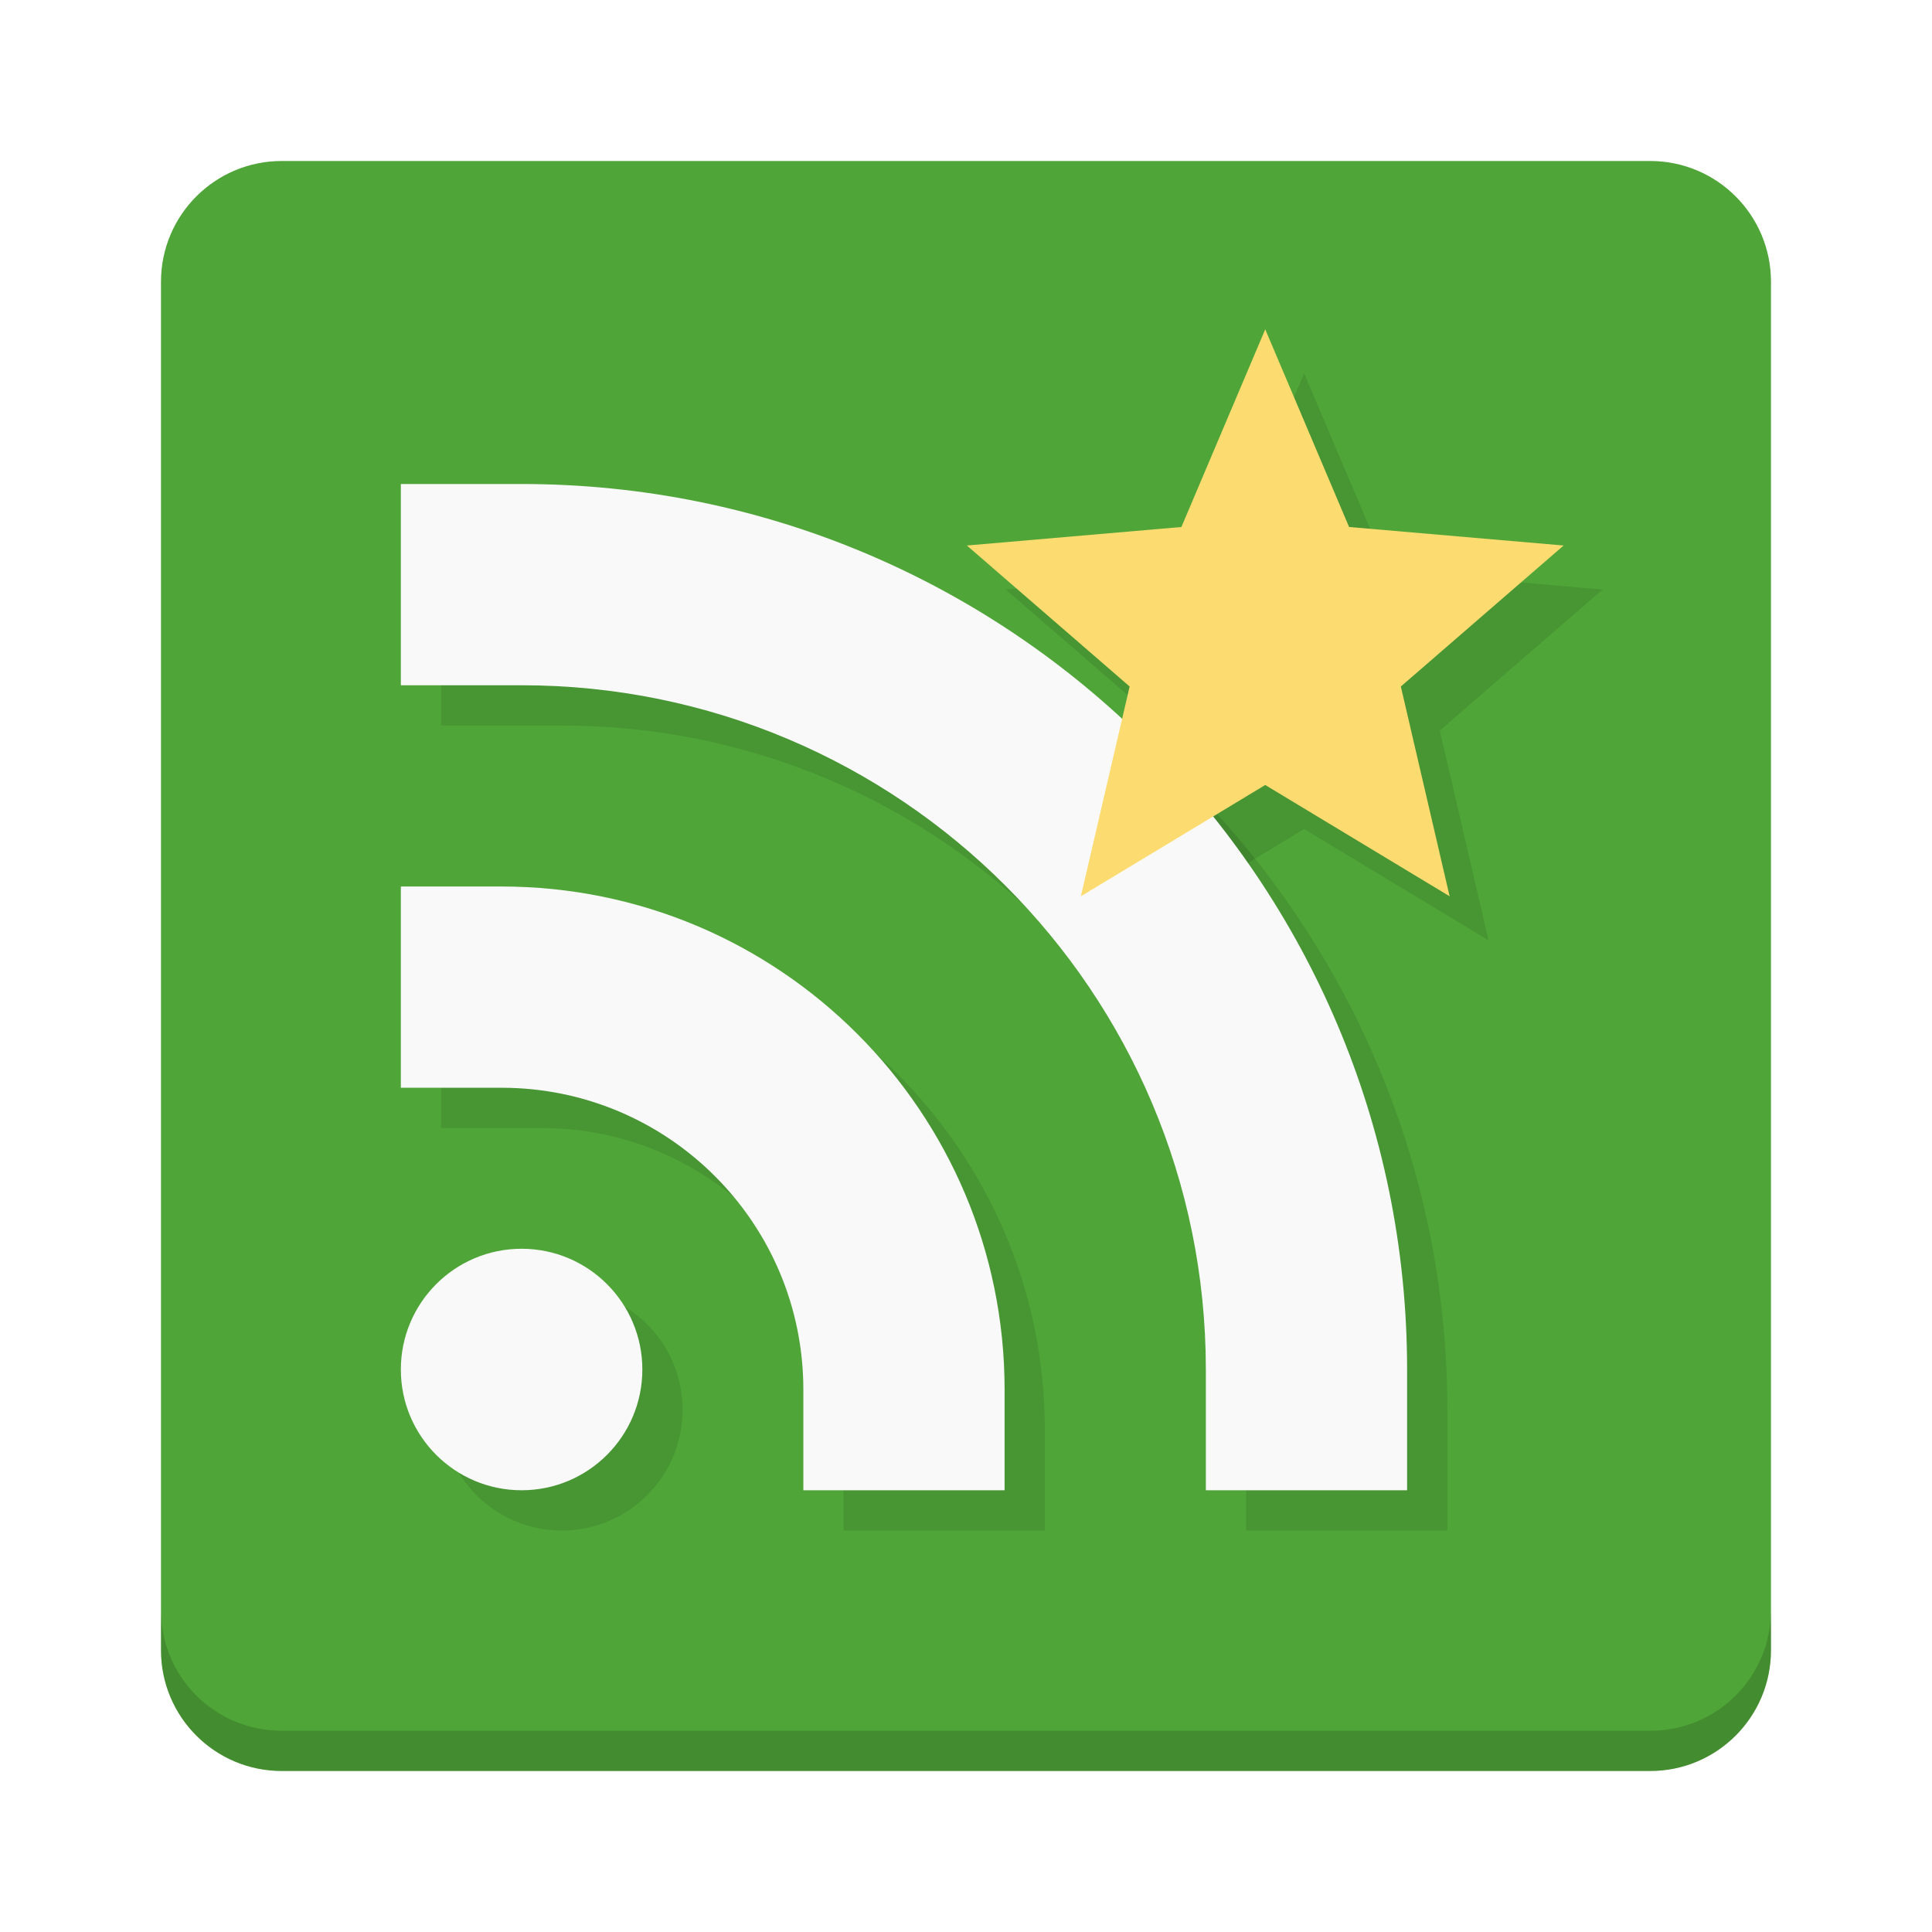
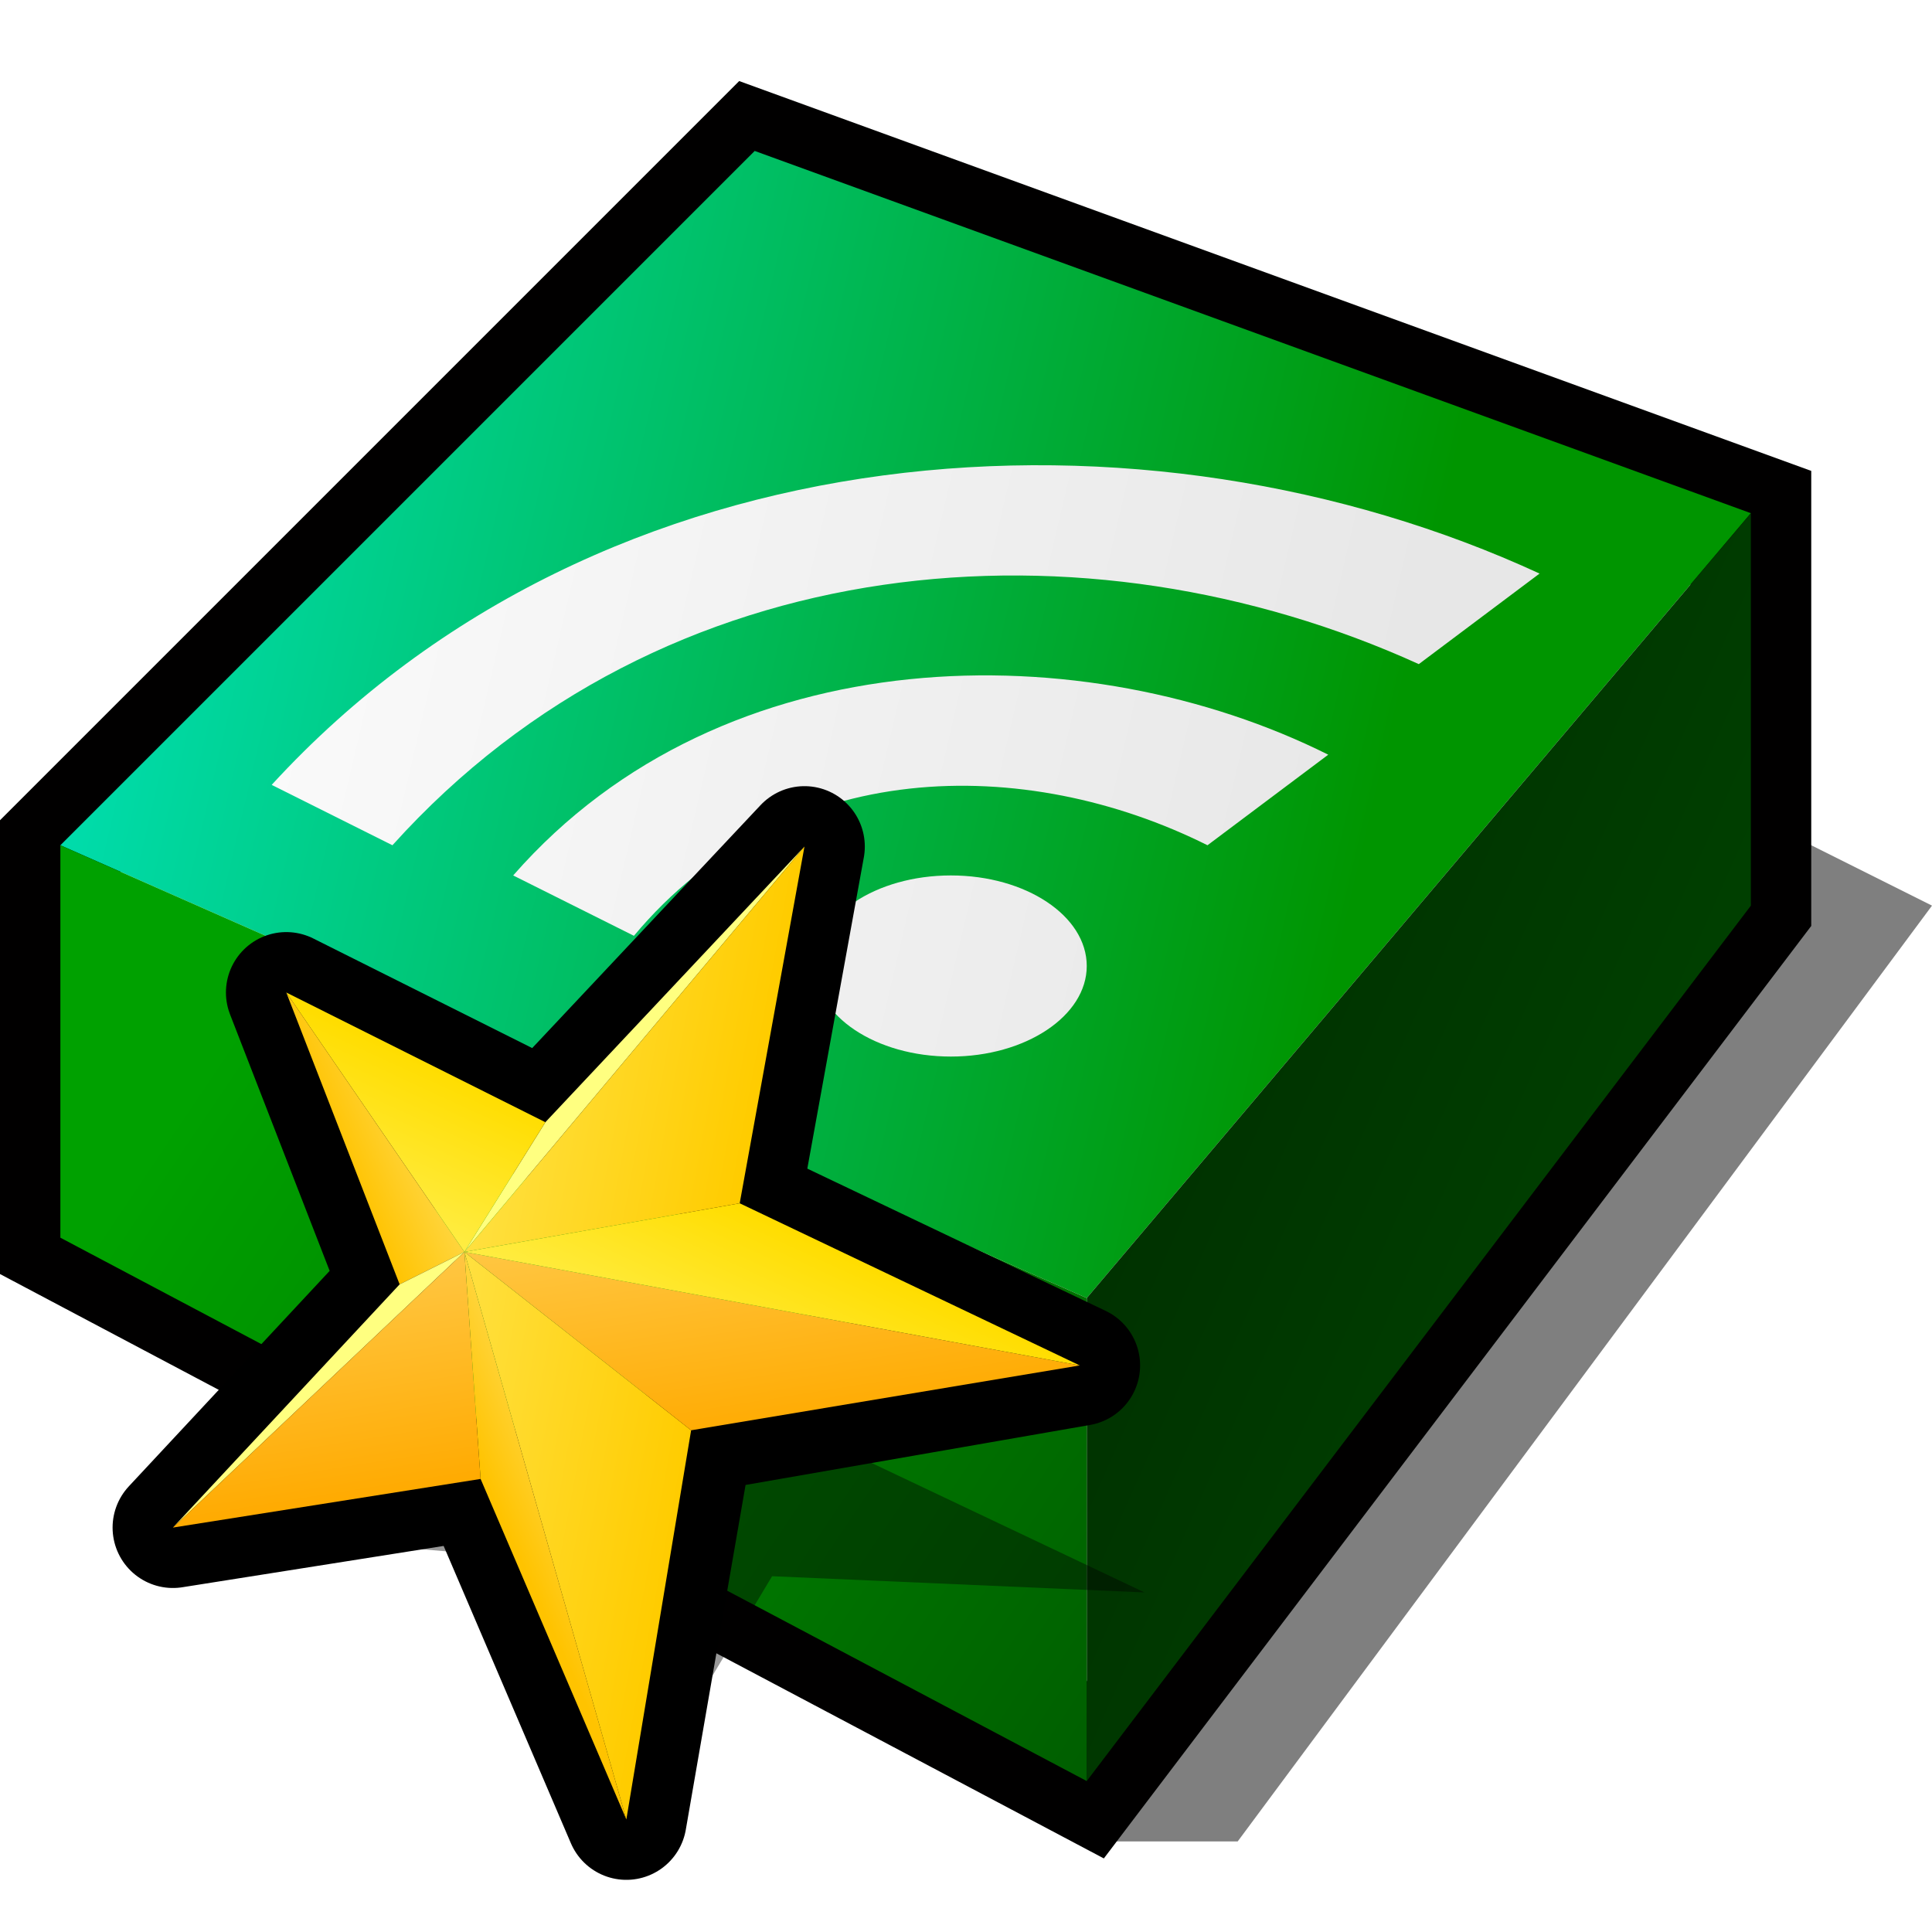
- <svg xmlns="http://www.w3.org/2000/svg" width="48" height="48" id="svg5453" version="1.1">
-   <defs id="defs5455">
-     <linearGradient id="1" x1="24.14" y1="40.683" x2="23.86" y2="6.31" gradientUnits="userSpaceOnUse" gradientTransform="matrix(0.7723546,0,0,0.7647229,390.0356,505.445)">
-       <stop stop-color="#c52828" id="stop12" />
-       <stop stop-color="#ff5454" offset="1" id="stop14" />
+ <svg xmlns="http://www.w3.org/2000/svg" version="1.1" width="64" height="64" color-interpolation="linearRGB" id="svg9" xml:space="preserve">
+   <defs id="defs9" />
+   <g id="g9">
+     <path style="fill:#010101; fill-opacity:0.502" d="M36 61H41L64 30L58 27L59 31L36 61z" id="path1" />
+     <path style="fill:none; stroke:#010000; stroke-width:4" d="M2 28V41L36 59L58 30V17L25 5L2 28z" id="path2" />
+     <linearGradient id="gradient0" gradientUnits="userSpaceOnUse" x1="13.84" y1="-38.14" x2="58.34" y2="-27.7">
+       <stop offset="0" stop-color="#ffe2ba" id="stop2" style="stop-color:#00e2ba;stop-opacity:1;" />
+       <stop offset="1" stop-color="#ff9500" id="stop3" style="stop-color:#009500;stop-opacity:1;" />
    </linearGradient>
-     <linearGradient id="0" x1="27.456" y1="47.39" x2="26.442" y2="1.017" gradientUnits="userSpaceOnUse" gradientTransform="matrix(2.364293,0,0,2.364293,278.0589,438.0522)">
-       <stop stop-color="#e1e1e1" id="stop7" />
-       <stop stop-color="#f4f4ff" offset="1" id="stop9" />
+     <path style="fill:url(#gradient0)" d="M2 28L36 43L58 17L25 5L2 28z" id="path3" />
+     <linearGradient id="gradient1" gradientUnits="userSpaceOnUse" x1="44.72" y1="-7.9" x2="86.1" y2="10.51">
+       <stop offset="0" stop-color="#992600" id="stop4" style="stop-color:#002600;stop-opacity:1;" />
+       <stop offset="1" stop-color="#bf5000" id="stop5" style="stop-color:#005000;stop-opacity:1;" />
    </linearGradient>
-     <linearGradient id="linearGradient3764" x1="1" x2="47" gradientUnits="userSpaceOnUse" gradientTransform="matrix(0,-1,1,0,345.2833,546.5777)">
-       <stop style="stop-color:#5f9830;stop-opacity:1" id="stop7-3" />
-       <stop offset="1" style="stop-color:#68a635;stop-opacity:1" id="stop9-8" />
+     <path style="fill:url(#gradient1)" d="M36 43V59L58 30V17L36 43z" id="path5" />
+     <linearGradient id="gradient2" gradientUnits="userSpaceOnUse" x1="22.97" y1="92.59" x2="-14.6" y2="67.29">
+       <stop offset="0" stop-color="#bf5000" id="stop6" style="stop-color:#005000;stop-opacity:1;" />
+       <stop offset="1" stop-color="#f2a100" id="stop7" style="stop-color:#00a100;stop-opacity:1;" />
    </linearGradient>
-   </defs>
-   <g id="layer1" transform="translate(-384.5714,-499.798)">
-     <rect style="fill:#4fa538;fill-opacity:1" id="rect4210" width="40" height="40" x="388.571" y="503.798" ry="3" rx="3" />
-     <path style="opacity:0.15;fill:#000000;fill-opacity:1" d="m 388.571,539.798 0,1 c 0,1.662 1.338,3 3,3 l 34,0 c 1.662,0 3,-1.338 3,-3 l 0,-1 c 0,1.662 -1.338,3 -3,3 l -34,0 c -1.662,0 -3,-1.338 -3,-3 z" id="rect4502" />
-     <path d="m 395.53,512.823 0,5 3,0 a 17,17 0 0 1 17,17 l 0,3 5,0 0,-3 a 22,22 0 0 0 -22,-22 l -3,0 z m 0,10 0,5 2.5,0 c 4.142,0 7.5,3.358 7.5,7.5 l 0,2.5 5,0 0,-2.5 c 0,-6.904 -5.596,-12.5 -12.5,-12.5 l -2.5,0 m 3,9 a 3,3 0 0 0 -3,3 3,3 0 0 0 3,3 3,3 0 0 0 3,-3 3,3 0 0 0 -3,-3 z" style="opacity:0.1;fill:#000000;fill-opacity:1;stroke:none" id="path27" />
-     <path d="m 416.973,520.395 4.581,2.765 -1.212,-5.212 4.044,-3.503 -5.33,-0.46 -2.083,-4.911 -2.083,4.911 -5.33,0.46 4.044,3.503 -1.212,5.212 z" id="path4-6" style="opacity:0.1;fill:#000000;fill-opacity:1" />
-     <g transform="translate(382.5304,499.823)" id="g29">
-       <circle r="3" cy="34" cx="15" style="opacity:1;fill:#f9f9f9;fill-opacity:1;stroke:none" id="circle31" />
-       <path d="m 12,22 0,5 2.5,0 c 4.142,0 7.5,3.358 7.5,7.5 l 0,2.5 5,0 0,-2.5 C 27,27.596 21.404,22 14.5,22" style="opacity:1;fill:#f9f9f9;fill-opacity:1;stroke:none" id="path33" />
-       <path d="m 12,12 0,5 3,0 a 17,17 0 0 1 17,17 l 0,3 5,0 0,-3 A 22,22 0 0 0 15,12 l -3,0 z" style="opacity:1;fill:#f9f9f9;fill-opacity:1;stroke:none" id="path35" />
+     <path style="fill:url(#gradient2)" d="M2 28V41L36 59V43L2 28z" id="path7" />
+     <linearGradient id="gradient3" gradientUnits="userSpaceOnUse" x1="13.84" y1="-38.14" x2="58.34" y2="-27.7">
+       <stop offset="0" stop-color="#ffffff" id="stop8" />
+       <stop offset="1" stop-color="#e7e7e7" id="stop9" />
+     </linearGradient>
+     <path style="fill:url(#gradient3)" d="M21 31C26 25 34 25 40 28L44 25C36 21 24 21 17 29L21 31z            M13 28L9 26C20 14 38 13 51 19L47 22C36 17 22 18 13 28z            M31.5 29C29.01 29 27 30.34 27 32C27 33.65 29.01 35 31.5 35C33.98 35 36 33.65 36 32C36 30.34 33.98 29 31.5 29z" id="path9" />
+   </g>
+   <g style="color-interpolation:linearRGB;stroke-width:1.863" id="g10" transform="matrix(0.5364314,0,0,0.5371225,4.655441,26.96949)">
+     <g id="g18" style="stroke-width:1.863">
+       <path style="fill:#000000;fill-opacity:0.4;stroke-width:1.863" d="m 39,47 23,1 -19,-9 6,-11 -16,6 -15,-8 4,12 -20,6 23,2 5,16 z" id="path1-3" />
+       <path style="fill:none;stroke:#000000;stroke-width:7.452;stroke-linejoin:round" d="M 30,62 21,41 2,44 16,29 9,11 25,19 41,2 37,24 58,34 34.14,38.15 Z" id="path2-6" />
+       <path style="fill:#ffff80;stroke-width:1.863" d="M 20,27 25,19 41,2 Z" id="path3-7" />
+       <linearGradient id="gradient0-5" gradientUnits="userSpaceOnUse" x1="-15.79" y1="20.16" x2="-8.14" y2="3.49">
+         <stop offset="0" stop-color="#fffb80" id="stop3-3" />
+         <stop offset="1" stop-color="#ffdd00" id="stop4-5" />
+       </linearGradient>
+       <path style="fill:url(#gradient0-5);stroke-width:1.863" d="M 20,27 25,19 9,11 Z" id="path4" />
+       <linearGradient id="gradient1-6" gradientUnits="userSpaceOnUse" x1="31.74" y1="40.66" x2="22.86" y2="44.66">
+         <stop offset="0" stop-color="#ffe980" id="stop5-2" />
+         <stop offset="1" stop-color="#ffc300" id="stop6-9" />
+       </linearGradient>
+       <path style="fill:url(#gradient1-6);stroke-width:1.863" d="M 20,27 16,29 9,11 Z" id="path6" />
+       <path style="fill:#ffff80;stroke-width:1.863" d="M 20,27 16,29 2,44 Z" id="path7-1" />
+       <linearGradient id="gradient2-2" gradientUnits="userSpaceOnUse" x1="38.14" y1="10.75" x2="42.44" y2="37.77">
+         <stop offset="0" stop-color="#ffe180" id="stop7-7" />
+         <stop offset="1" stop-color="#ffaa00" id="stop8-0" />
+       </linearGradient>
+       <path style="fill:url(#gradient2-2);stroke-width:1.863" d="M 20,27 21,41 2,44 Z" id="path8" />
+       <linearGradient id="gradient3-9" gradientUnits="userSpaceOnUse" x1="31.74" y1="40.66" x2="22.86" y2="44.66">
+         <stop offset="0" stop-color="#ffe980" id="stop9-3" />
+         <stop offset="1" stop-color="#ffc300" id="stop10" />
+       </linearGradient>
+       <path style="fill:url(#gradient3-9);stroke-width:1.863" d="m 20,27 1,14 9,21 z" id="path10" />
+       <linearGradient id="gradient4" gradientUnits="userSpaceOnUse" x1="9.99" y1="-6.93" x2="41.38" y2="-1.08">
+         <stop offset="0" stop-color="#fff580" id="stop11" />
+         <stop offset="1" stop-color="#ffcc00" id="stop12" />
+       </linearGradient>
+       <path style="fill:url(#gradient4);stroke-width:1.863" d="M 20,27 34,38 30,62 Z" id="path12" />
+       <linearGradient id="gradient5" gradientUnits="userSpaceOnUse" x1="38.14" y1="10.75" x2="42.44" y2="37.77">
+         <stop offset="0" stop-color="#ffe180" id="stop13" />
+         <stop offset="1" stop-color="#ffaa00" id="stop14" />
+       </linearGradient>
+       <path style="fill:url(#gradient5);stroke-width:1.863" d="M 20,27 34,38 58,34 Z" id="path14" />
+       <linearGradient id="gradient6" gradientUnits="userSpaceOnUse" x1="-15.79" y1="20.16" x2="-8.14" y2="3.49">
+         <stop offset="0" stop-color="#fffb80" id="stop15" />
+         <stop offset="1" stop-color="#ffdd00" id="stop16" />
+       </linearGradient>
+       <path style="fill:url(#gradient6);stroke-width:1.863" d="M 20,27 37,24 58,34 Z" id="path16" />
+       <linearGradient id="gradient7" gradientUnits="userSpaceOnUse" x1="9.99" y1="-6.93" x2="41.38" y2="-1.08">
+         <stop offset="0" stop-color="#fff580" id="stop17" />
+         <stop offset="1" stop-color="#ffcc00" id="stop18" />
+       </linearGradient>
+       <path style="fill:url(#gradient7);stroke-width:1.863" d="M 20,27 37,24 41,2 Z" id="path18" />
    </g>
-     <path d="m 416.006,519.301 4.581,2.765 -1.212,-5.212 4.044,-3.503 -5.33,-0.46 -2.083,-4.911 -2.083,4.911 -5.33,0.46 4.044,3.503 -1.212,5.212 z" id="path4-6-5" style="opacity:1;fill:#fcdc71;fill-opacity:1" />
  </g>
</svg>
